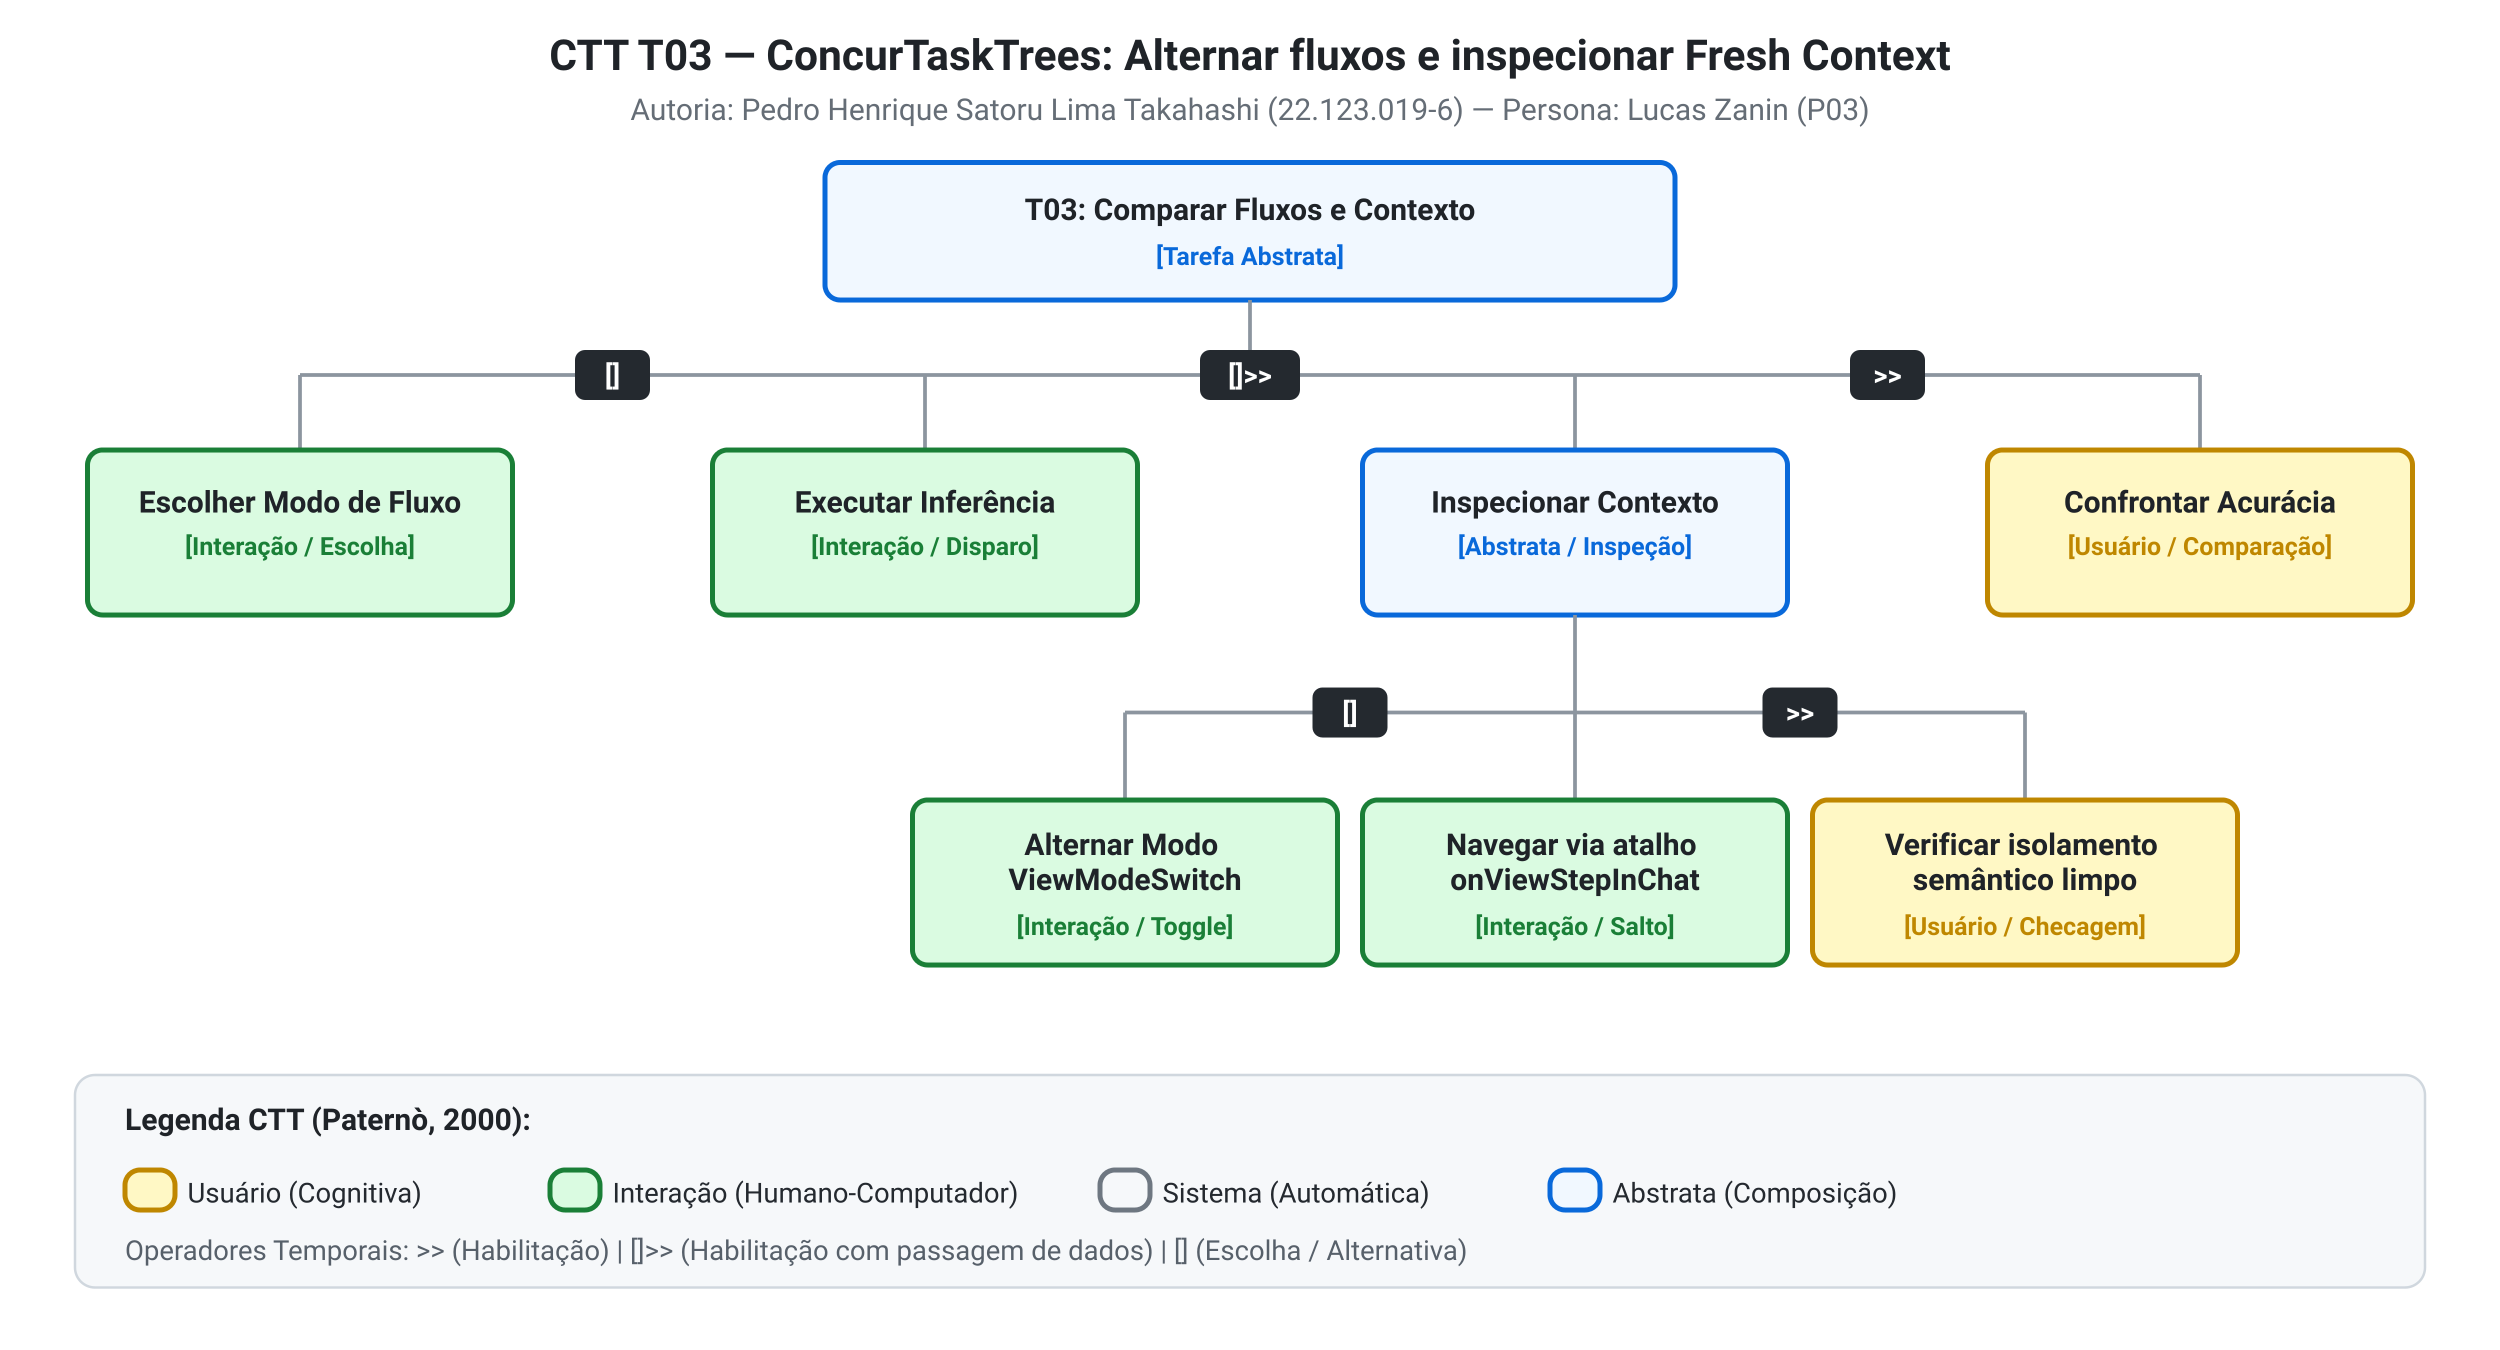
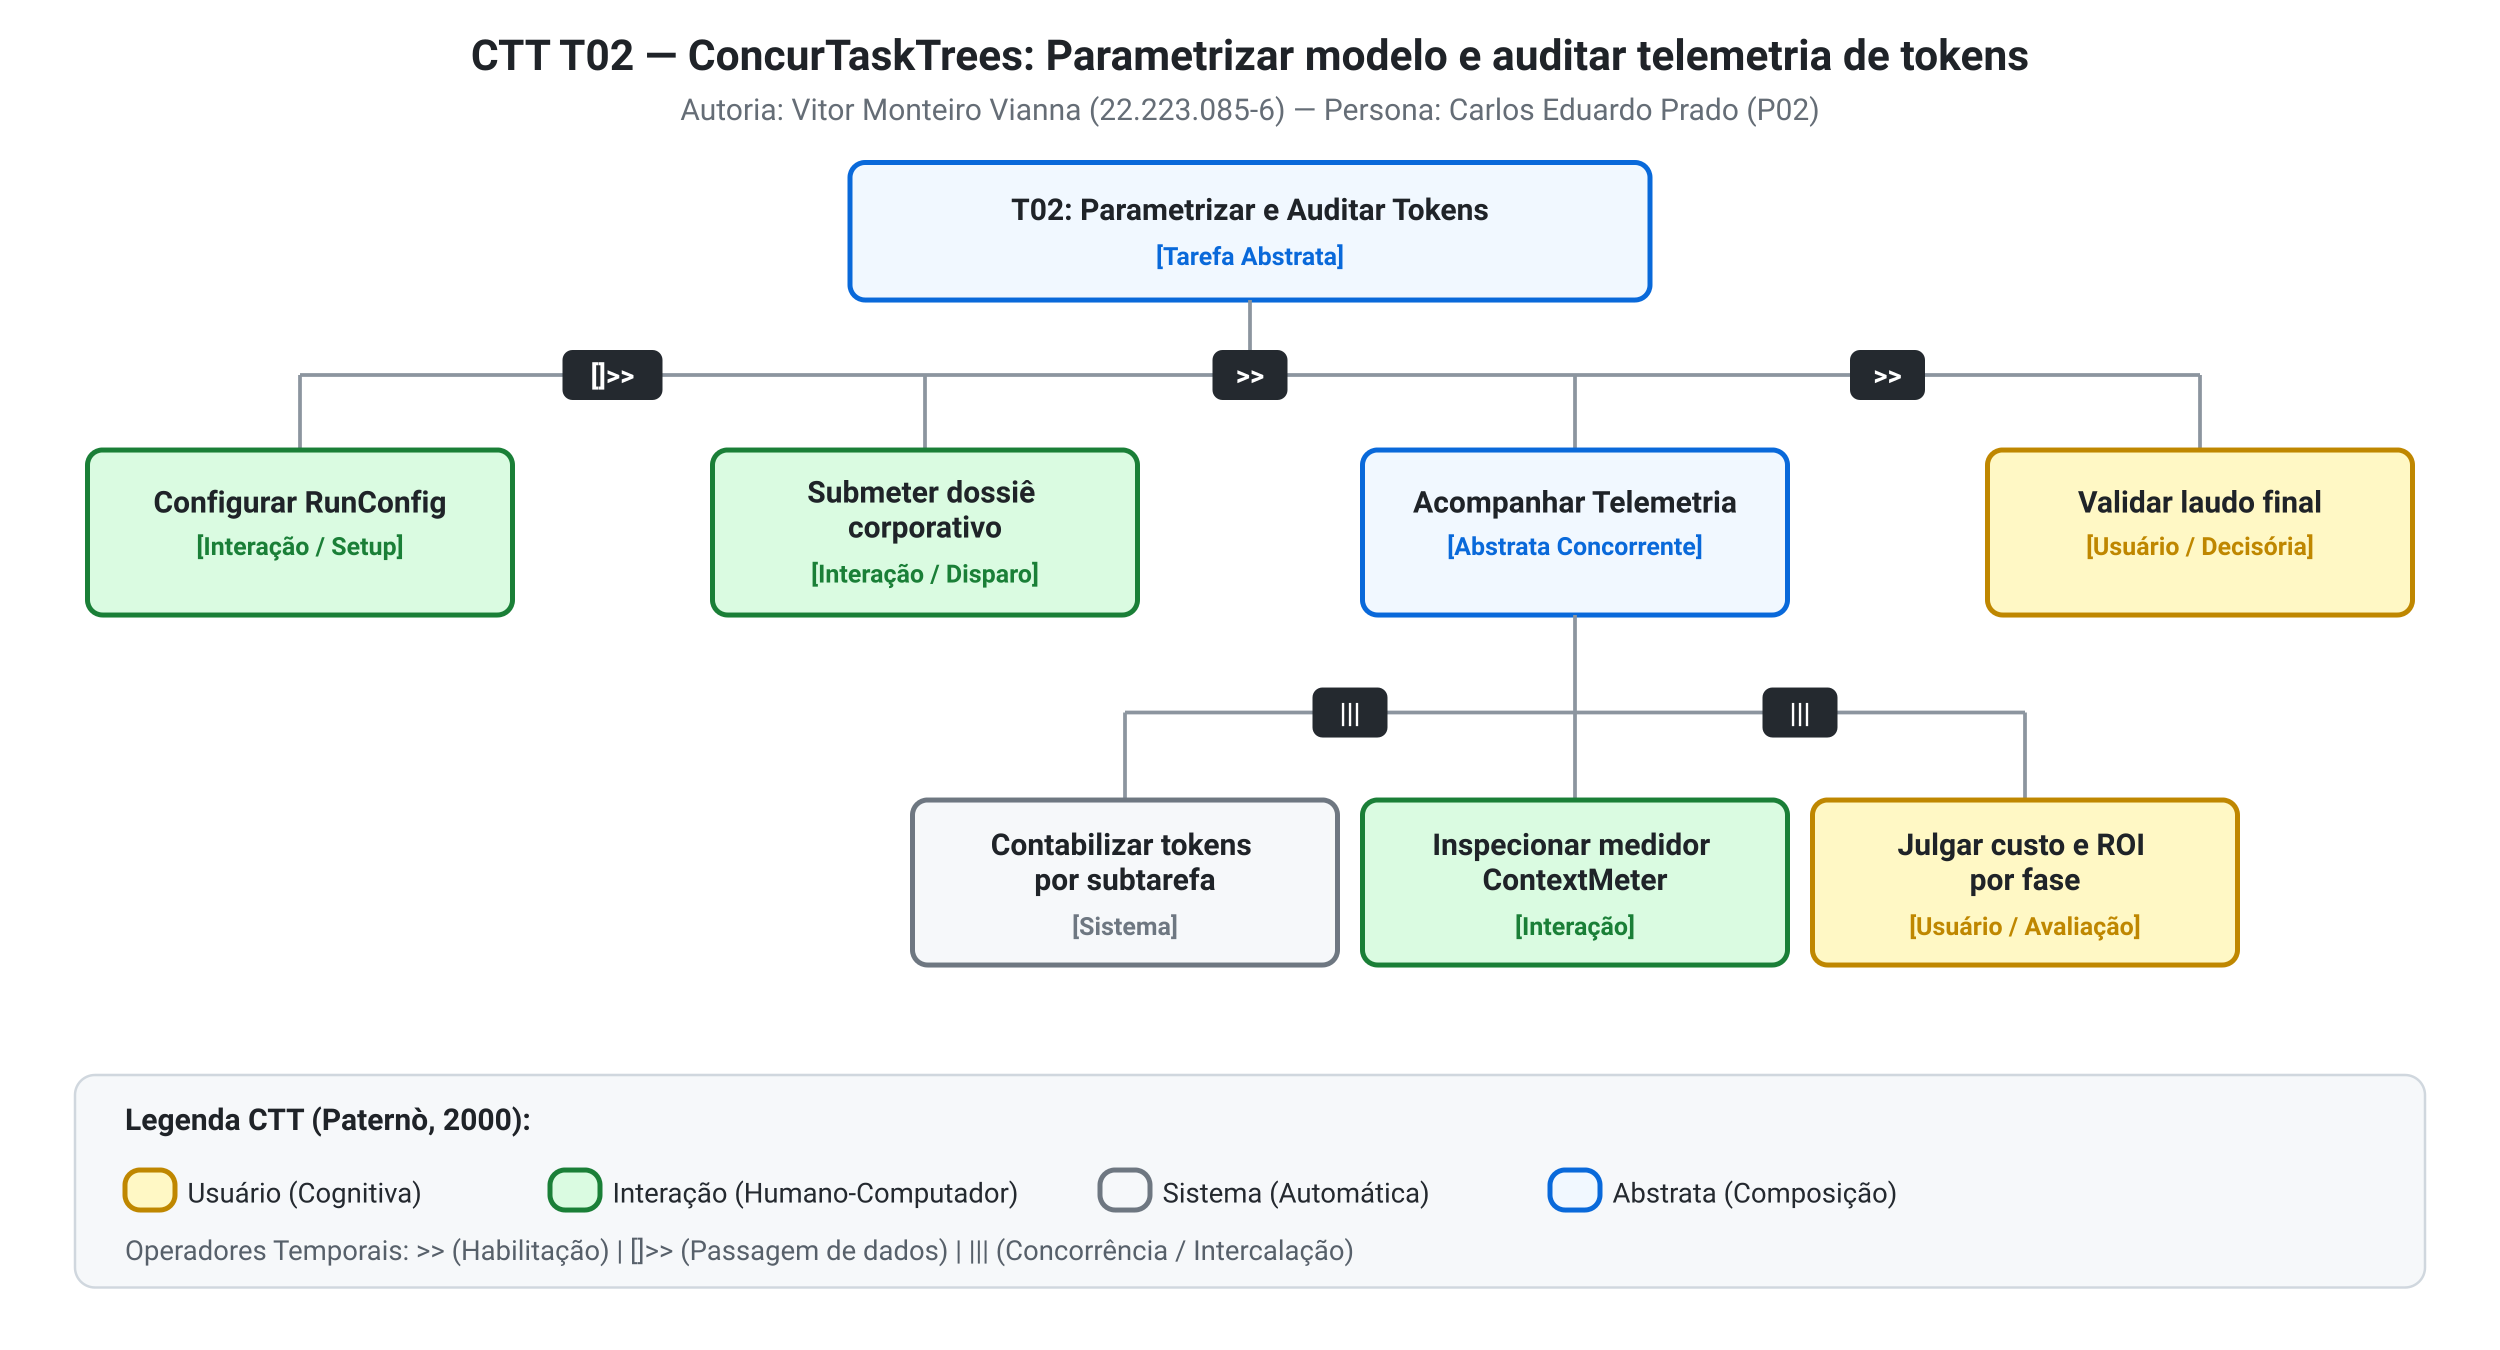
<svg xmlns="http://www.w3.org/2000/svg" viewBox="0 0 1000 540" width="1000" height="540" font-family="-apple-system, BlinkMacSystemFont, 'Segoe UI', Roboto, Helvetica, Arial, sans-serif">
  <defs>
    <style>
      .node-abs { fill: #f1f8ff; stroke: #0969da; stroke-width: 2; rx: 6; }
      .node-usr { fill: #fff8c5; stroke: #bf8700; stroke-width: 2; rx: 6; }
      .node-int { fill: #dafbe1; stroke: #1a7f37; stroke-width: 2; rx: 6; }
      .node-sys { fill: #f6f8fa; stroke: #6e7781; stroke-width: 2; rx: 6; }
      .text-title { fill: #1f2328; font-weight: bold; font-size: 12px; text-anchor: middle; }
      .text-type { font-size: 10px; font-weight: 600; text-anchor: middle; }
      .op-badge { fill: #24292f; rx: 4; }
      .op-text { fill: #ffffff; font-weight: bold; font-size: 11px; text-anchor: middle; }
      .line { stroke: #8c959f; stroke-width: 1.5; fill: none; }
    </style>
  </defs>
  <rect width="1000" height="540" fill="#ffffff" />
-   <text x="500" y="28" text-anchor="middle" font-size="17" font-weight="bold" fill="#1f2328">CTT T03 — ConcurTaskTrees: Alternar fluxos e inspecionar Fresh Context</text>
-   <text x="500" y="48" text-anchor="middle" font-size="12" fill="#656d76">Autoria: Pedro Henrique Satoru Lima Takahashi (22.123.019-6) — Persona: Lucas Zanin (P03)</text>
-   <rect x="330" y="65" width="340" height="55" class="node-abs" />
-   <text x="500" y="88" class="text-title" font-size="13px">T03: Comparar Fluxos e Contexto</text>
+   <text x="500" y="28" text-anchor="middle" font-size="17" font-weight="bold" fill="#1f2328">CTT T02 — ConcurTaskTrees: Parametrizar modelo e auditar telemetria de tokens</text>
+   <text x="500" y="48" text-anchor="middle" font-size="12" fill="#656d76">Autoria: Vitor Monteiro Vianna (22.223.085-6) — Persona: Carlos Eduardo Prado (P02)</text>
+   <rect x="340" y="65" width="320" height="55" class="node-abs" />
+   <text x="500" y="88" class="text-title" font-size="13px">T02: Parametrizar e Auditar Tokens</text>
  <text x="500" y="106" class="text-type" fill="#0969da">[Tarefa Abstrata]</text>
  <line x1="500" y1="120" x2="500" y2="150" class="line" />
  <line x1="120" y1="150" x2="880" y2="150" class="line" />
  <line x1="120" y1="150" x2="120" y2="180" class="line" />
  <line x1="370" y1="150" x2="370" y2="180" class="line" />
  <line x1="630" y1="150" x2="630" y2="180" class="line" />
  <line x1="880" y1="150" x2="880" y2="180" class="line" />
-   <rect x="230" y="140" width="30" height="20" class="op-badge" />
-   <text x="245" y="154" class="op-text">[]</text>
-   <rect x="480" y="140" width="40" height="20" class="op-badge" />
-   <text x="500" y="154" class="op-text">[]&gt;&gt;</text>
+   <rect x="225" y="140" width="40" height="20" class="op-badge" />
+   <text x="245" y="154" class="op-text">[]&gt;&gt;</text>
+   <rect x="485" y="140" width="30" height="20" class="op-badge" />
+   <text x="500" y="154" class="op-text">&gt;&gt;</text>
  <rect x="740" y="140" width="30" height="20" class="op-badge" />
  <text x="755" y="154" class="op-text">&gt;&gt;</text>
  <rect x="35" y="180" width="170" height="66" class="node-int" />
-   <text x="120" y="205" class="text-title">Escolher Modo de Fluxo</text>
-   <text x="120" y="222" class="text-type" fill="#1a7f37">[Interação / Escolha]</text>
+   <text x="120" y="205" class="text-title">Configurar RunConfig</text>
+   <text x="120" y="222" class="text-type" fill="#1a7f37">[Interação / Setup]</text>
  <rect x="285" y="180" width="170" height="66" class="node-int" />
-   <text x="370" y="205" class="text-title">Executar Inferência</text>
-   <text x="370" y="222" class="text-type" fill="#1a7f37">[Interação / Disparo]</text>
+   <text x="370" y="201" class="text-title">
+     <tspan x="370" dy="0">Submeter dossiê</tspan>
+     <tspan x="370" dy="14">corporativo</tspan>
+   </text>
+   <text x="370" y="233" class="text-type" fill="#1a7f37">[Interação / Disparo]</text>
  <rect x="545" y="180" width="170" height="66" class="node-abs" />
-   <text x="630" y="205" class="text-title">Inspecionar Contexto</text>
-   <text x="630" y="222" class="text-type" fill="#0969da">[Abstrata / Inspeção]</text>
+   <text x="630" y="205" class="text-title">Acompanhar Telemetria</text>
+   <text x="630" y="222" class="text-type" fill="#0969da">[Abstrata Concorrente]</text>
  <rect x="795" y="180" width="170" height="66" class="node-usr" />
-   <text x="880" y="205" class="text-title">Confrontar Acurácia</text>
-   <text x="880" y="222" class="text-type" fill="#bf8700">[Usuário / Comparação]</text>
+   <text x="880" y="205" class="text-title">Validar laudo final</text>
+   <text x="880" y="222" class="text-type" fill="#bf8700">[Usuário / Decisória]</text>
  <line x1="630" y1="246" x2="630" y2="285" class="line" />
  <line x1="450" y1="285" x2="810" y2="285" class="line" />
  <line x1="450" y1="285" x2="450" y2="320" class="line" />
  <line x1="630" y1="285" x2="630" y2="320" class="line" />
  <line x1="810" y1="285" x2="810" y2="320" class="line" />
  <rect x="525" y="275" width="30" height="20" class="op-badge" />
-   <text x="540" y="289" class="op-text">[]</text>
+   <text x="540" y="289" class="op-text">|||</text>
  <rect x="705" y="275" width="30" height="20" class="op-badge" />
-   <text x="720" y="289" class="op-text">&gt;&gt;</text>
-   <rect x="365" y="320" width="170" height="66" class="node-int" />
+   <text x="720" y="289" class="op-text">|||</text>
+   <rect x="365" y="320" width="170" height="66" class="node-sys" />
  <text x="450" y="342" class="text-title">
-     <tspan x="450" dy="0">Alternar Modo</tspan>
-     <tspan x="450" dy="14">ViewModeSwitch</tspan>
+     <tspan x="450" dy="0">Contabilizar tokens</tspan>
+     <tspan x="450" dy="14">por subtarefa</tspan>
  </text>
-   <text x="450" y="374" class="text-type" fill="#1a7f37">[Interação / Toggle]</text>
+   <text x="450" y="374" class="text-type" fill="#6e7781">[Sistema]</text>
  <rect x="545" y="320" width="170" height="66" class="node-int" />
  <text x="630" y="342" class="text-title">
-     <tspan x="630" dy="0">Navegar via atalho</tspan>
-     <tspan x="630" dy="14">onViewStepInChat</tspan>
+     <tspan x="630" dy="0">Inspecionar medidor</tspan>
+     <tspan x="630" dy="14">ContextMeter</tspan>
  </text>
-   <text x="630" y="374" class="text-type" fill="#1a7f37">[Interação / Salto]</text>
+   <text x="630" y="374" class="text-type" fill="#1a7f37">[Interação]</text>
  <rect x="725" y="320" width="170" height="66" class="node-usr" />
  <text x="810" y="342" class="text-title">
-     <tspan x="810" dy="0">Verificar isolamento</tspan>
-     <tspan x="810" dy="14">semântico limpo</tspan>
+     <tspan x="810" dy="0">Julgar custo e ROI</tspan>
+     <tspan x="810" dy="14">por fase</tspan>
  </text>
-   <text x="810" y="374" class="text-type" fill="#bf8700">[Usuário / Checagem]</text>
+   <text x="810" y="374" class="text-type" fill="#bf8700">[Usuário / Avaliação]</text>
  <rect x="30" y="430" width="940" height="85" rx="8" fill="#f6f8fa" stroke="#d0d7de" />
  <text x="50" y="452" font-size="12" font-weight="bold" fill="#1f2328">Legenda CTT (Paternò, 2000):</text>
  <rect x="50" y="468" width="20" height="16" class="node-usr" />
  <text x="75" y="481" font-size="11" fill="#24292f">Usuário (Cognitiva)</text>
  <rect x="220" y="468" width="20" height="16" class="node-int" />
  <text x="245" y="481" font-size="11" fill="#24292f">Interação (Humano-Computador)</text>
  <rect x="440" y="468" width="20" height="16" class="node-sys" />
  <text x="465" y="481" font-size="11" fill="#24292f">Sistema (Automática)</text>
  <rect x="620" y="468" width="20" height="16" class="node-abs" />
  <text x="645" y="481" font-size="11" fill="#24292f">Abstrata (Composição)</text>
-   <text x="50" y="504" font-size="11" fill="#57606a">Operadores Temporais: &gt;&gt; (Habilitação) | []&gt;&gt; (Habilitação com passagem de dados) | [] (Escolha / Alternativa)</text>
+   <text x="50" y="504" font-size="11" fill="#57606a">Operadores Temporais: &gt;&gt; (Habilitação) | []&gt;&gt; (Passagem de dados) | ||| (Concorrência / Intercalação)</text>
</svg>
